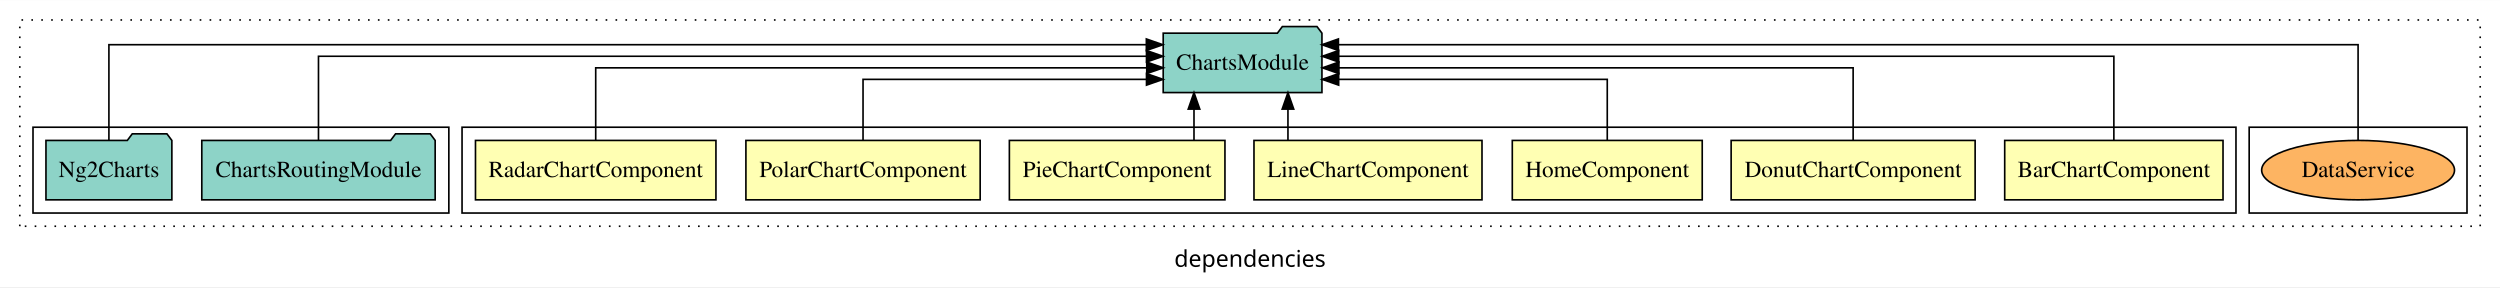
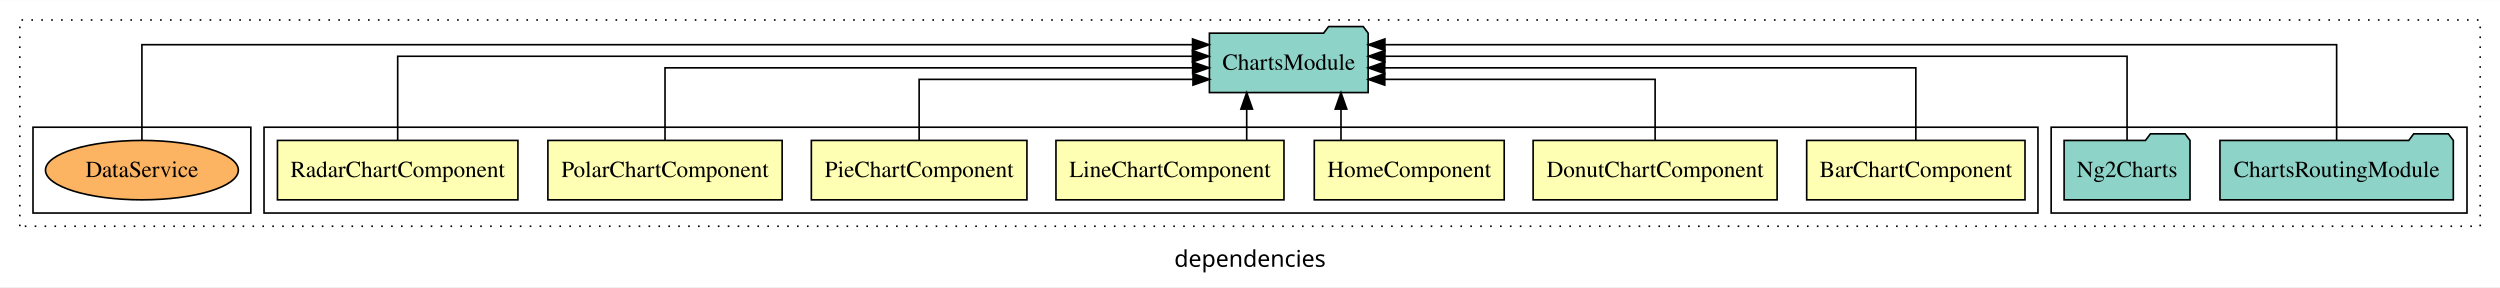
<svg xmlns="http://www.w3.org/2000/svg" width="1515pt" height="174pt" viewBox="0.00 0.00 1515.00 173.80">
  <g id="graph0" class="graph" transform="scale(1 1) rotate(0) translate(4 169.8)">
    <polygon fill="white" stroke="transparent" points="-4,4 -4,-169.8 1511,-169.8 1511,4 -4,4" />
    <text text-anchor="middle" x="753.5" y="-8.2" font-family="sans-serif" font-size="14.00">dependencies</text>
    <g id="clust1" class="cluster">
      <polygon fill="none" stroke="black" stroke-dasharray="1,5" points="8,-32.8 8,-157.8 1499,-157.8 1499,-32.8 8,-32.8" />
    </g>
-     <g id="clust13" class="cluster">
-       <polygon fill="none" stroke="black" points="1359,-40.8 1359,-92.8 1491,-92.8 1491,-40.8 1359,-40.8" />
+     <g id="clust10" class="cluster">
+       <polygon fill="none" stroke="black" points="1239,-40.8 1239,-92.8 1491,-92.8 1491,-40.8 1239,-40.8" />
    </g>
    <g id="clust2" class="cluster">
-       <polygon fill="none" stroke="black" points="276,-40.8 276,-92.8 1351,-92.8 1351,-40.8 276,-40.8" />
+       <polygon fill="none" stroke="black" points="156,-40.8 156,-92.8 1231,-92.8 1231,-40.8 156,-40.8" />
    </g>
-     <g id="clust10" class="cluster">
-       <polygon fill="none" stroke="black" points="16,-40.8 16,-92.8 268,-92.8 268,-40.8 16,-40.8" />
+     <g id="clust13" class="cluster">
+       <polygon fill="none" stroke="black" points="16,-40.8 16,-92.8 148,-92.8 148,-40.8 16,-40.8" />
    </g>
    <g id="node1" class="node">
-       <polygon fill="#ffffb3" stroke="black" points="1343.15,-84.8 1210.85,-84.8 1210.85,-48.8 1343.15,-48.8 1343.15,-84.8" />
-       <text text-anchor="middle" x="1277" y="-62.6" font-family="Times,serif" font-size="14.00">BarChartComponent</text>
+       <polygon fill="#ffffb3" stroke="black" points="1223.15,-84.8 1090.85,-84.8 1090.85,-48.8 1223.15,-48.8 1223.15,-84.8" />
+       <text text-anchor="middle" x="1157" y="-62.6" font-family="Times,serif" font-size="14.00">BarChartComponent</text>
    </g>
    <g id="node8" class="node">
-       <polygon fill="#8dd3c7" stroke="black" points="797.1,-149.8 794.1,-153.8 773.1,-153.8 770.1,-149.8 700.9,-149.8 700.9,-113.8 797.1,-113.8 797.1,-149.8" />
-       <text text-anchor="middle" x="749" y="-127.6" font-family="Times,serif" font-size="14.00">ChartsModule</text>
+       <polygon fill="#8dd3c7" stroke="black" points="825.1,-149.8 822.1,-153.8 801.1,-153.8 798.1,-149.8 728.9,-149.8 728.9,-113.8 825.1,-113.8 825.1,-149.8" />
+       <text text-anchor="middle" x="777" y="-127.6" font-family="Times,serif" font-size="14.00">ChartsModule</text>
    </g>
    <g id="edge1" class="edge">
-       <path fill="none" stroke="black" d="M1277,-84.93C1277,-105.37 1277,-135.8 1277,-135.8 1277,-135.8 807.26,-135.8 807.26,-135.8" />
-       <polygon fill="black" stroke="black" points="807.26,-132.3 797.26,-135.8 807.26,-139.3 807.26,-132.3" />
+       <path fill="none" stroke="black" d="M1157,-85.07C1157,-103.36 1157,-128.8 1157,-128.8 1157,-128.8 835.13,-128.8 835.13,-128.8" />
+       <polygon fill="black" stroke="black" points="835.13,-125.3 825.13,-128.8 835.13,-132.3 835.13,-125.3" />
    </g>
    <g id="node2" class="node">
-       <polygon fill="#ffffb3" stroke="black" points="1192.93,-84.8 1045.07,-84.8 1045.07,-48.8 1192.93,-48.8 1192.93,-84.8" />
-       <text text-anchor="middle" x="1119" y="-62.6" font-family="Times,serif" font-size="14.00">DonutChartComponent</text>
+       <polygon fill="#ffffb3" stroke="black" points="1072.93,-84.8 925.07,-84.8 925.07,-48.8 1072.93,-48.8 1072.93,-84.8" />
+       <text text-anchor="middle" x="999" y="-62.6" font-family="Times,serif" font-size="14.00">DonutChartComponent</text>
    </g>
    <g id="edge2" class="edge">
-       <path fill="none" stroke="black" d="M1119,-85.07C1119,-103.36 1119,-128.8 1119,-128.8 1119,-128.8 807.37,-128.8 807.37,-128.8" />
-       <polygon fill="black" stroke="black" points="807.37,-125.3 797.37,-128.8 807.37,-132.3 807.37,-125.3" />
+       <path fill="none" stroke="black" d="M999,-84.81C999,-100.85 999,-121.8 999,-121.8 999,-121.8 835.17,-121.8 835.17,-121.8" />
+       <polygon fill="black" stroke="black" points="835.17,-118.3 825.17,-121.8 835.17,-125.3 835.17,-118.3" />
    </g>
    <g id="node3" class="node">
-       <polygon fill="#ffffb3" stroke="black" points="1027.55,-84.8 912.45,-84.8 912.45,-48.8 1027.55,-48.8 1027.55,-84.8" />
-       <text text-anchor="middle" x="970" y="-62.6" font-family="Times,serif" font-size="14.00">HomeComponent</text>
+       <polygon fill="#ffffb3" stroke="black" points="907.55,-84.8 792.45,-84.8 792.45,-48.8 907.55,-48.8 907.55,-84.8" />
+       <text text-anchor="middle" x="850" y="-62.6" font-family="Times,serif" font-size="14.00">HomeComponent</text>
    </g>
    <g id="edge3" class="edge">
-       <path fill="none" stroke="black" d="M970,-84.81C970,-100.85 970,-121.8 970,-121.8 970,-121.8 807.23,-121.8 807.23,-121.8" />
-       <polygon fill="black" stroke="black" points="807.23,-118.3 797.23,-121.8 807.23,-125.3 807.23,-118.3" />
+       <path fill="none" stroke="black" d="M808.64,-84.91C808.64,-84.91 808.64,-103.79 808.64,-103.79" />
+       <polygon fill="black" stroke="black" points="805.14,-103.79 808.64,-113.79 812.14,-103.79 805.14,-103.79" />
    </g>
    <g id="node4" class="node">
-       <polygon fill="#ffffb3" stroke="black" points="894.09,-84.8 755.91,-84.8 755.91,-48.8 894.09,-48.8 894.09,-84.8" />
-       <text text-anchor="middle" x="825" y="-62.6" font-family="Times,serif" font-size="14.00">LineChartComponent</text>
+       <polygon fill="#ffffb3" stroke="black" points="774.09,-84.8 635.91,-84.8 635.91,-48.8 774.09,-48.8 774.09,-84.8" />
+       <text text-anchor="middle" x="705" y="-62.6" font-family="Times,serif" font-size="14.00">LineChartComponent</text>
    </g>
    <g id="edge4" class="edge">
-       <path fill="none" stroke="black" d="M776.5,-84.91C776.5,-84.91 776.5,-103.79 776.5,-103.79" />
-       <polygon fill="black" stroke="black" points="773,-103.79 776.5,-113.79 780,-103.79 773,-103.79" />
+       <path fill="none" stroke="black" d="M751.5,-84.91C751.5,-84.91 751.5,-103.79 751.5,-103.79" />
+       <polygon fill="black" stroke="black" points="748,-103.79 751.5,-113.79 755,-103.79 748,-103.79" />
    </g>
    <g id="node5" class="node">
-       <polygon fill="#ffffb3" stroke="black" points="738.32,-84.8 607.68,-84.8 607.68,-48.8 738.32,-48.8 738.32,-84.8" />
-       <text text-anchor="middle" x="673" y="-62.6" font-family="Times,serif" font-size="14.00">PieChartComponent</text>
+       <polygon fill="#ffffb3" stroke="black" points="618.32,-84.8 487.68,-84.8 487.68,-48.8 618.32,-48.8 618.32,-84.8" />
+       <text text-anchor="middle" x="553" y="-62.6" font-family="Times,serif" font-size="14.00">PieChartComponent</text>
    </g>
    <g id="edge5" class="edge">
-       <path fill="none" stroke="black" d="M719.56,-84.91C719.56,-84.91 719.56,-103.79 719.56,-103.79" />
-       <polygon fill="black" stroke="black" points="716.06,-103.79 719.56,-113.79 723.06,-103.79 716.06,-103.79" />
+       <path fill="none" stroke="black" d="M553,-84.81C553,-100.85 553,-121.8 553,-121.8 553,-121.8 718.95,-121.8 718.95,-121.8" />
+       <polygon fill="black" stroke="black" points="718.95,-125.3 728.95,-121.8 718.95,-118.3 718.95,-125.3" />
    </g>
    <g id="node6" class="node">
-       <polygon fill="#ffffb3" stroke="black" points="589.98,-84.8 448.02,-84.8 448.02,-48.8 589.98,-48.8 589.98,-84.8" />
-       <text text-anchor="middle" x="519" y="-62.6" font-family="Times,serif" font-size="14.00">PolarChartComponent</text>
+       <polygon fill="#ffffb3" stroke="black" points="469.98,-84.8 328.02,-84.8 328.02,-48.8 469.98,-48.8 469.98,-84.8" />
+       <text text-anchor="middle" x="399" y="-62.6" font-family="Times,serif" font-size="14.00">PolarChartComponent</text>
    </g>
    <g id="edge6" class="edge">
-       <path fill="none" stroke="black" d="M519,-84.81C519,-100.85 519,-121.8 519,-121.8 519,-121.8 690.78,-121.8 690.78,-121.8" />
-       <polygon fill="black" stroke="black" points="690.78,-125.3 700.78,-121.8 690.78,-118.3 690.78,-125.3" />
+       <path fill="none" stroke="black" d="M399,-85.07C399,-103.36 399,-128.8 399,-128.8 399,-128.8 718.74,-128.8 718.74,-128.8" />
+       <polygon fill="black" stroke="black" points="718.74,-132.3 728.74,-128.8 718.74,-125.3 718.74,-132.3" />
    </g>
    <g id="node7" class="node">
-       <polygon fill="#ffffb3" stroke="black" points="429.86,-84.8 284.14,-84.8 284.14,-48.8 429.86,-48.8 429.86,-84.8" />
-       <text text-anchor="middle" x="357" y="-62.6" font-family="Times,serif" font-size="14.00">RadarChartComponent</text>
+       <polygon fill="#ffffb3" stroke="black" points="309.86,-84.8 164.14,-84.8 164.14,-48.8 309.86,-48.8 309.86,-84.8" />
+       <text text-anchor="middle" x="237" y="-62.6" font-family="Times,serif" font-size="14.00">RadarChartComponent</text>
    </g>
    <g id="edge7" class="edge">
-       <path fill="none" stroke="black" d="M357,-85.07C357,-103.36 357,-128.8 357,-128.8 357,-128.8 690.93,-128.8 690.93,-128.8" />
-       <polygon fill="black" stroke="black" points="690.93,-132.3 700.93,-128.8 690.93,-125.3 690.93,-132.3" />
+       <path fill="none" stroke="black" d="M237,-84.93C237,-105.37 237,-135.8 237,-135.8 237,-135.8 718.6,-135.8 718.6,-135.8" />
+       <polygon fill="black" stroke="black" points="718.6,-139.3 728.6,-135.8 718.6,-132.3 718.6,-139.3" />
    </g>
    <g id="node9" class="node">
-       <polygon fill="#8dd3c7" stroke="black" points="259.71,-84.8 256.71,-88.8 235.71,-88.8 232.71,-84.8 118.29,-84.8 118.29,-48.8 259.71,-48.8 259.71,-84.8" />
-       <text text-anchor="middle" x="189" y="-62.6" font-family="Times,serif" font-size="14.00">ChartsRoutingModule</text>
+       <polygon fill="#8dd3c7" stroke="black" points="1482.71,-84.8 1479.71,-88.8 1458.71,-88.8 1455.71,-84.8 1341.29,-84.8 1341.29,-48.8 1482.71,-48.8 1482.71,-84.8" />
+       <text text-anchor="middle" x="1412" y="-62.6" font-family="Times,serif" font-size="14.00">ChartsRoutingModule</text>
    </g>
    <g id="edge8" class="edge">
-       <path fill="none" stroke="black" d="M189,-84.93C189,-105.37 189,-135.8 189,-135.8 189,-135.8 690.77,-135.8 690.77,-135.8" />
-       <polygon fill="black" stroke="black" points="690.77,-139.3 700.77,-135.8 690.77,-132.3 690.77,-139.3" />
+       <path fill="none" stroke="black" d="M1412,-84.81C1412,-107.29 1412,-142.8 1412,-142.8 1412,-142.8 835.25,-142.8 835.25,-142.8" />
+       <polygon fill="black" stroke="black" points="835.25,-139.3 825.25,-142.8 835.25,-146.3 835.25,-139.3" />
    </g>
    <g id="node10" class="node">
-       <polygon fill="#8dd3c7" stroke="black" points="100.15,-84.8 97.15,-88.8 76.15,-88.8 73.15,-84.8 23.85,-84.8 23.85,-48.8 100.15,-48.8 100.15,-84.8" />
-       <text text-anchor="middle" x="62" y="-62.6" font-family="Times,serif" font-size="14.00">Ng2Charts</text>
+       <polygon fill="#8dd3c7" stroke="black" points="1323.15,-84.8 1320.15,-88.8 1299.15,-88.8 1296.15,-84.8 1246.85,-84.8 1246.85,-48.8 1323.15,-48.8 1323.15,-84.8" />
+       <text text-anchor="middle" x="1285" y="-62.6" font-family="Times,serif" font-size="14.00">Ng2Charts</text>
    </g>
    <g id="edge9" class="edge">
-       <path fill="none" stroke="black" d="M62,-84.81C62,-107.29 62,-142.8 62,-142.8 62,-142.8 690.69,-142.8 690.69,-142.8" />
-       <polygon fill="black" stroke="black" points="690.69,-146.3 700.69,-142.8 690.69,-139.3 690.69,-146.3" />
+       <path fill="none" stroke="black" d="M1285,-84.93C1285,-105.37 1285,-135.8 1285,-135.8 1285,-135.8 835.25,-135.8 835.25,-135.8" />
+       <polygon fill="black" stroke="black" points="835.25,-132.3 825.25,-135.8 835.25,-139.3 835.25,-132.3" />
    </g>
    <g id="node11" class="node">
-       <ellipse fill="#fdb462" stroke="black" cx="1425" cy="-66.8" rx="58.44" ry="18" />
-       <text text-anchor="middle" x="1425" y="-62.6" font-family="Times,serif" font-size="14.00">DataService</text>
+       <ellipse fill="#fdb462" stroke="black" cx="82" cy="-66.8" rx="58.44" ry="18" />
+       <text text-anchor="middle" x="82" y="-62.6" font-family="Times,serif" font-size="14.00">DataService</text>
    </g>
    <g id="edge10" class="edge">
-       <path fill="none" stroke="black" d="M1425,-84.81C1425,-107.29 1425,-142.8 1425,-142.8 1425,-142.8 807.07,-142.8 807.07,-142.8" />
-       <polygon fill="black" stroke="black" points="807.07,-139.3 797.07,-142.8 807.07,-146.3 807.07,-139.3" />
+       <path fill="none" stroke="black" d="M82,-84.81C82,-107.29 82,-142.8 82,-142.8 82,-142.8 718.68,-142.8 718.68,-142.8" />
+       <polygon fill="black" stroke="black" points="718.68,-146.3 728.68,-142.8 718.68,-139.3 718.68,-146.3" />
    </g>
  </g>
</svg>
